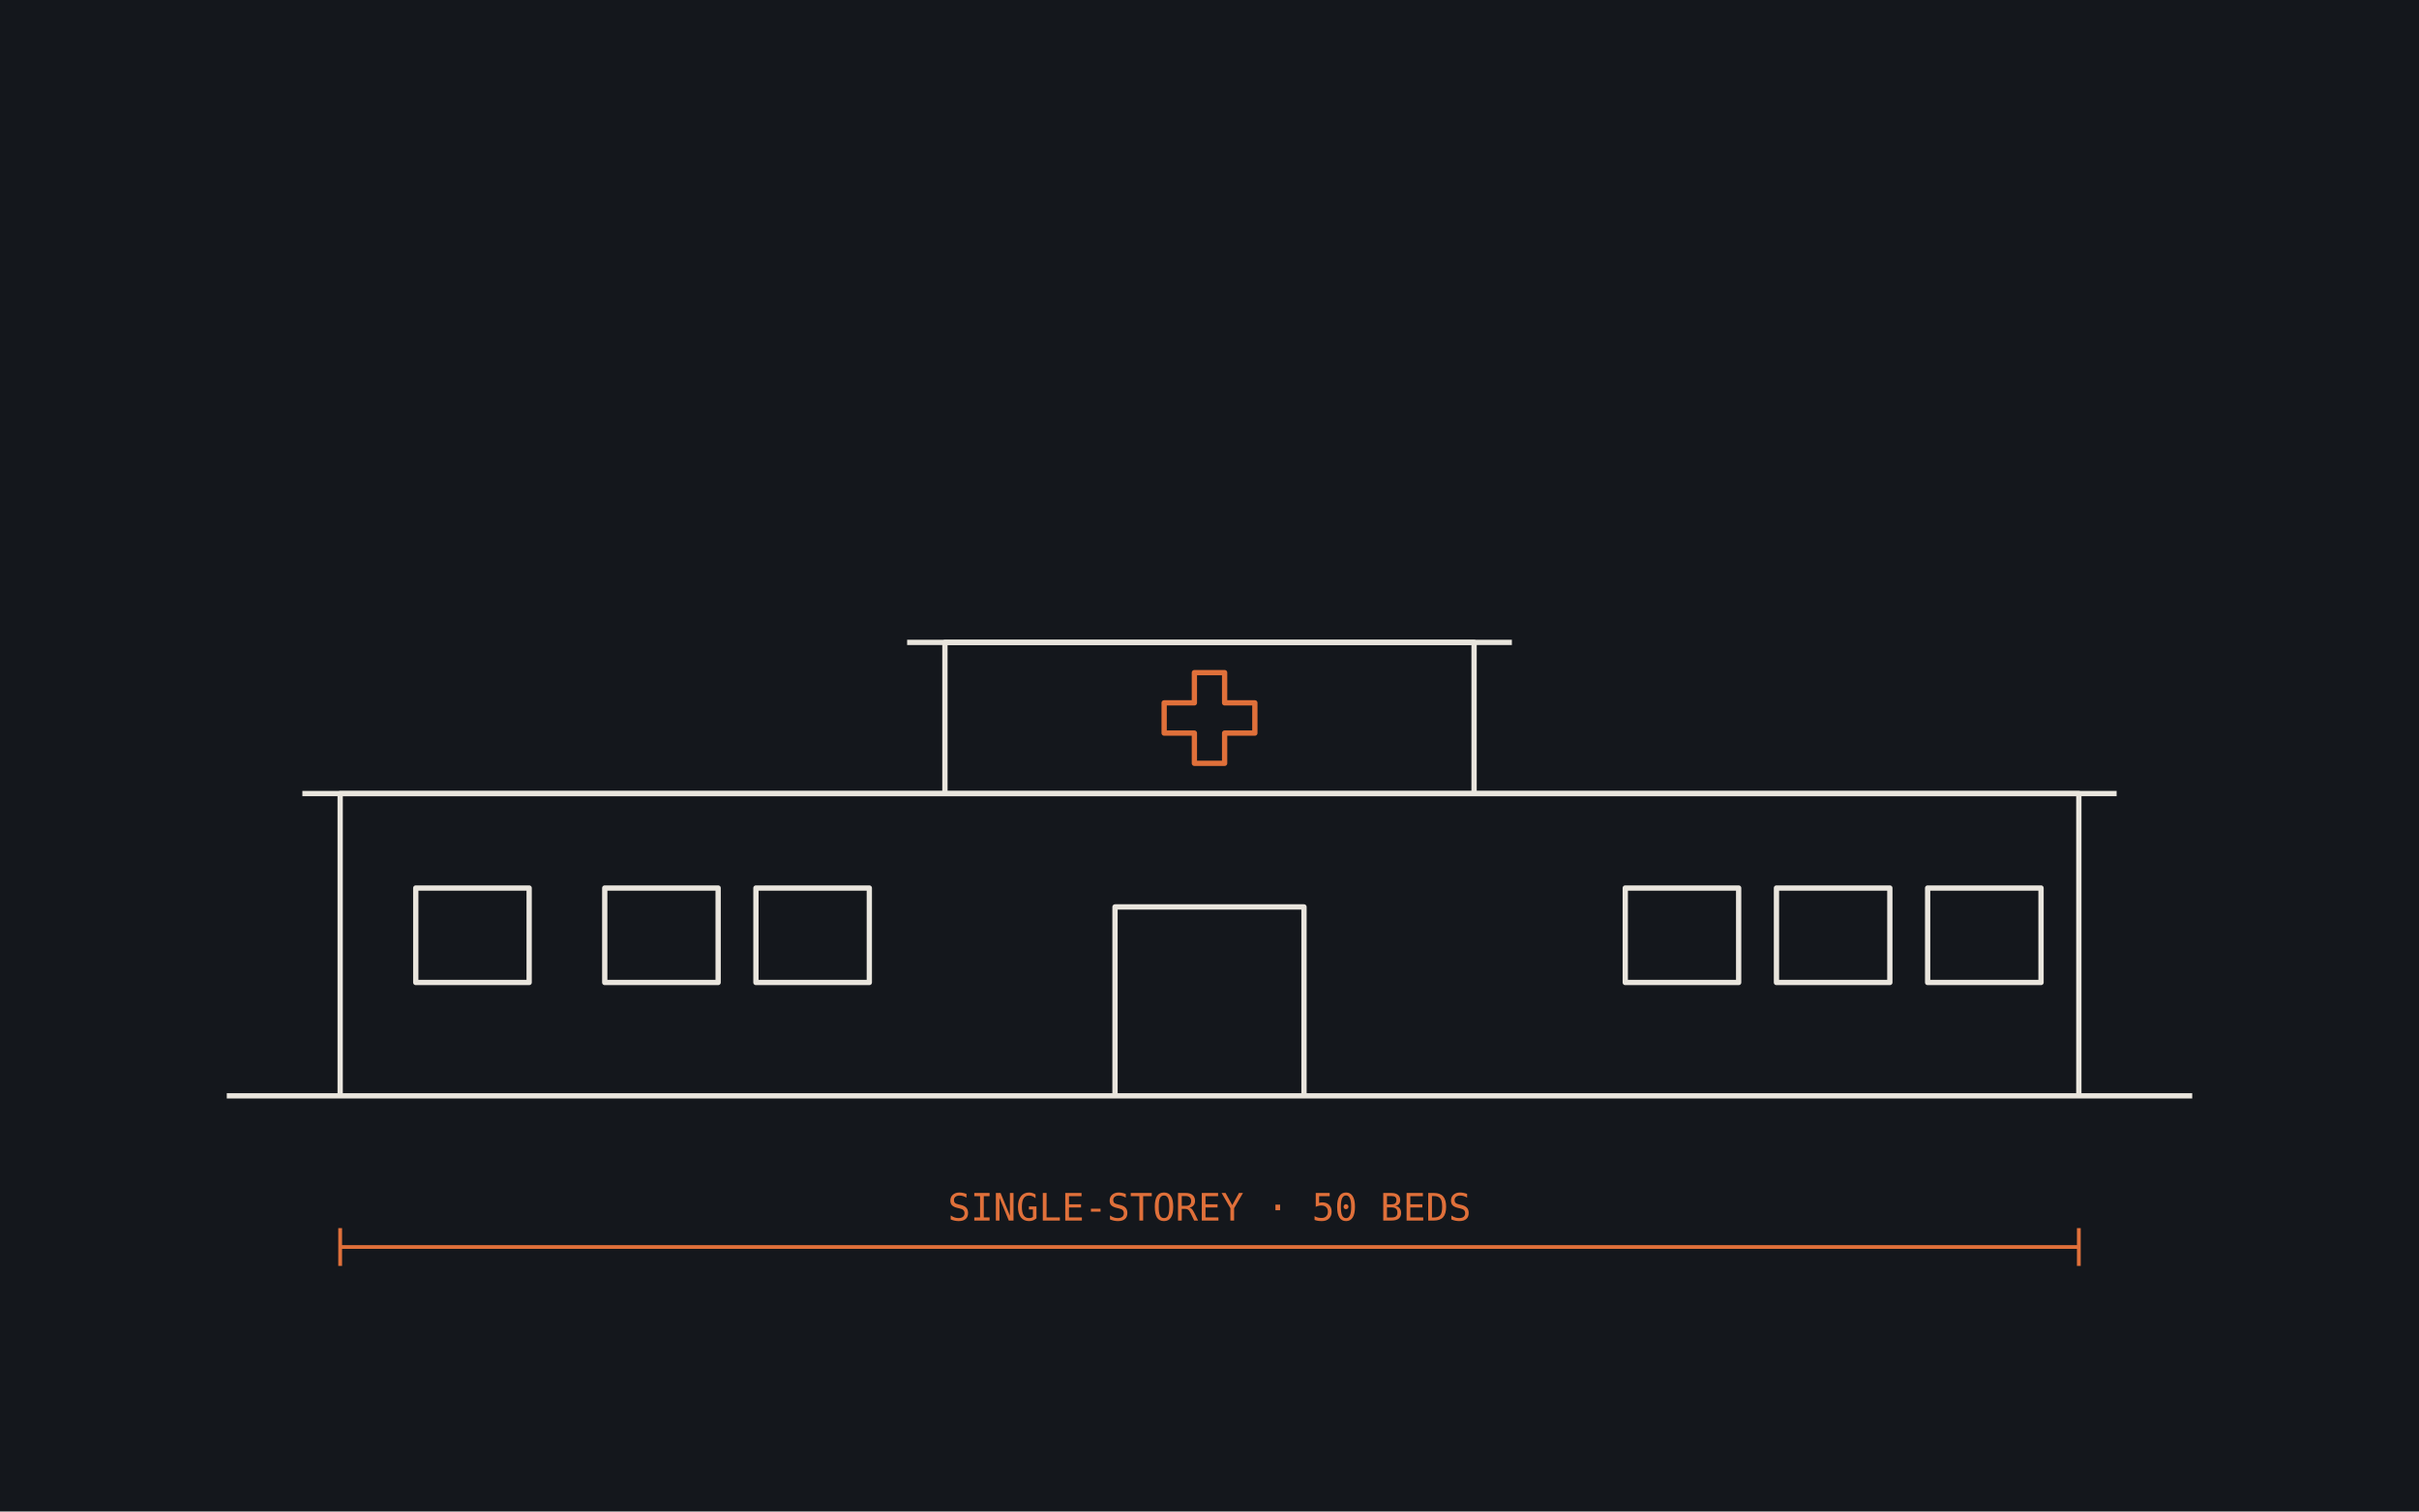
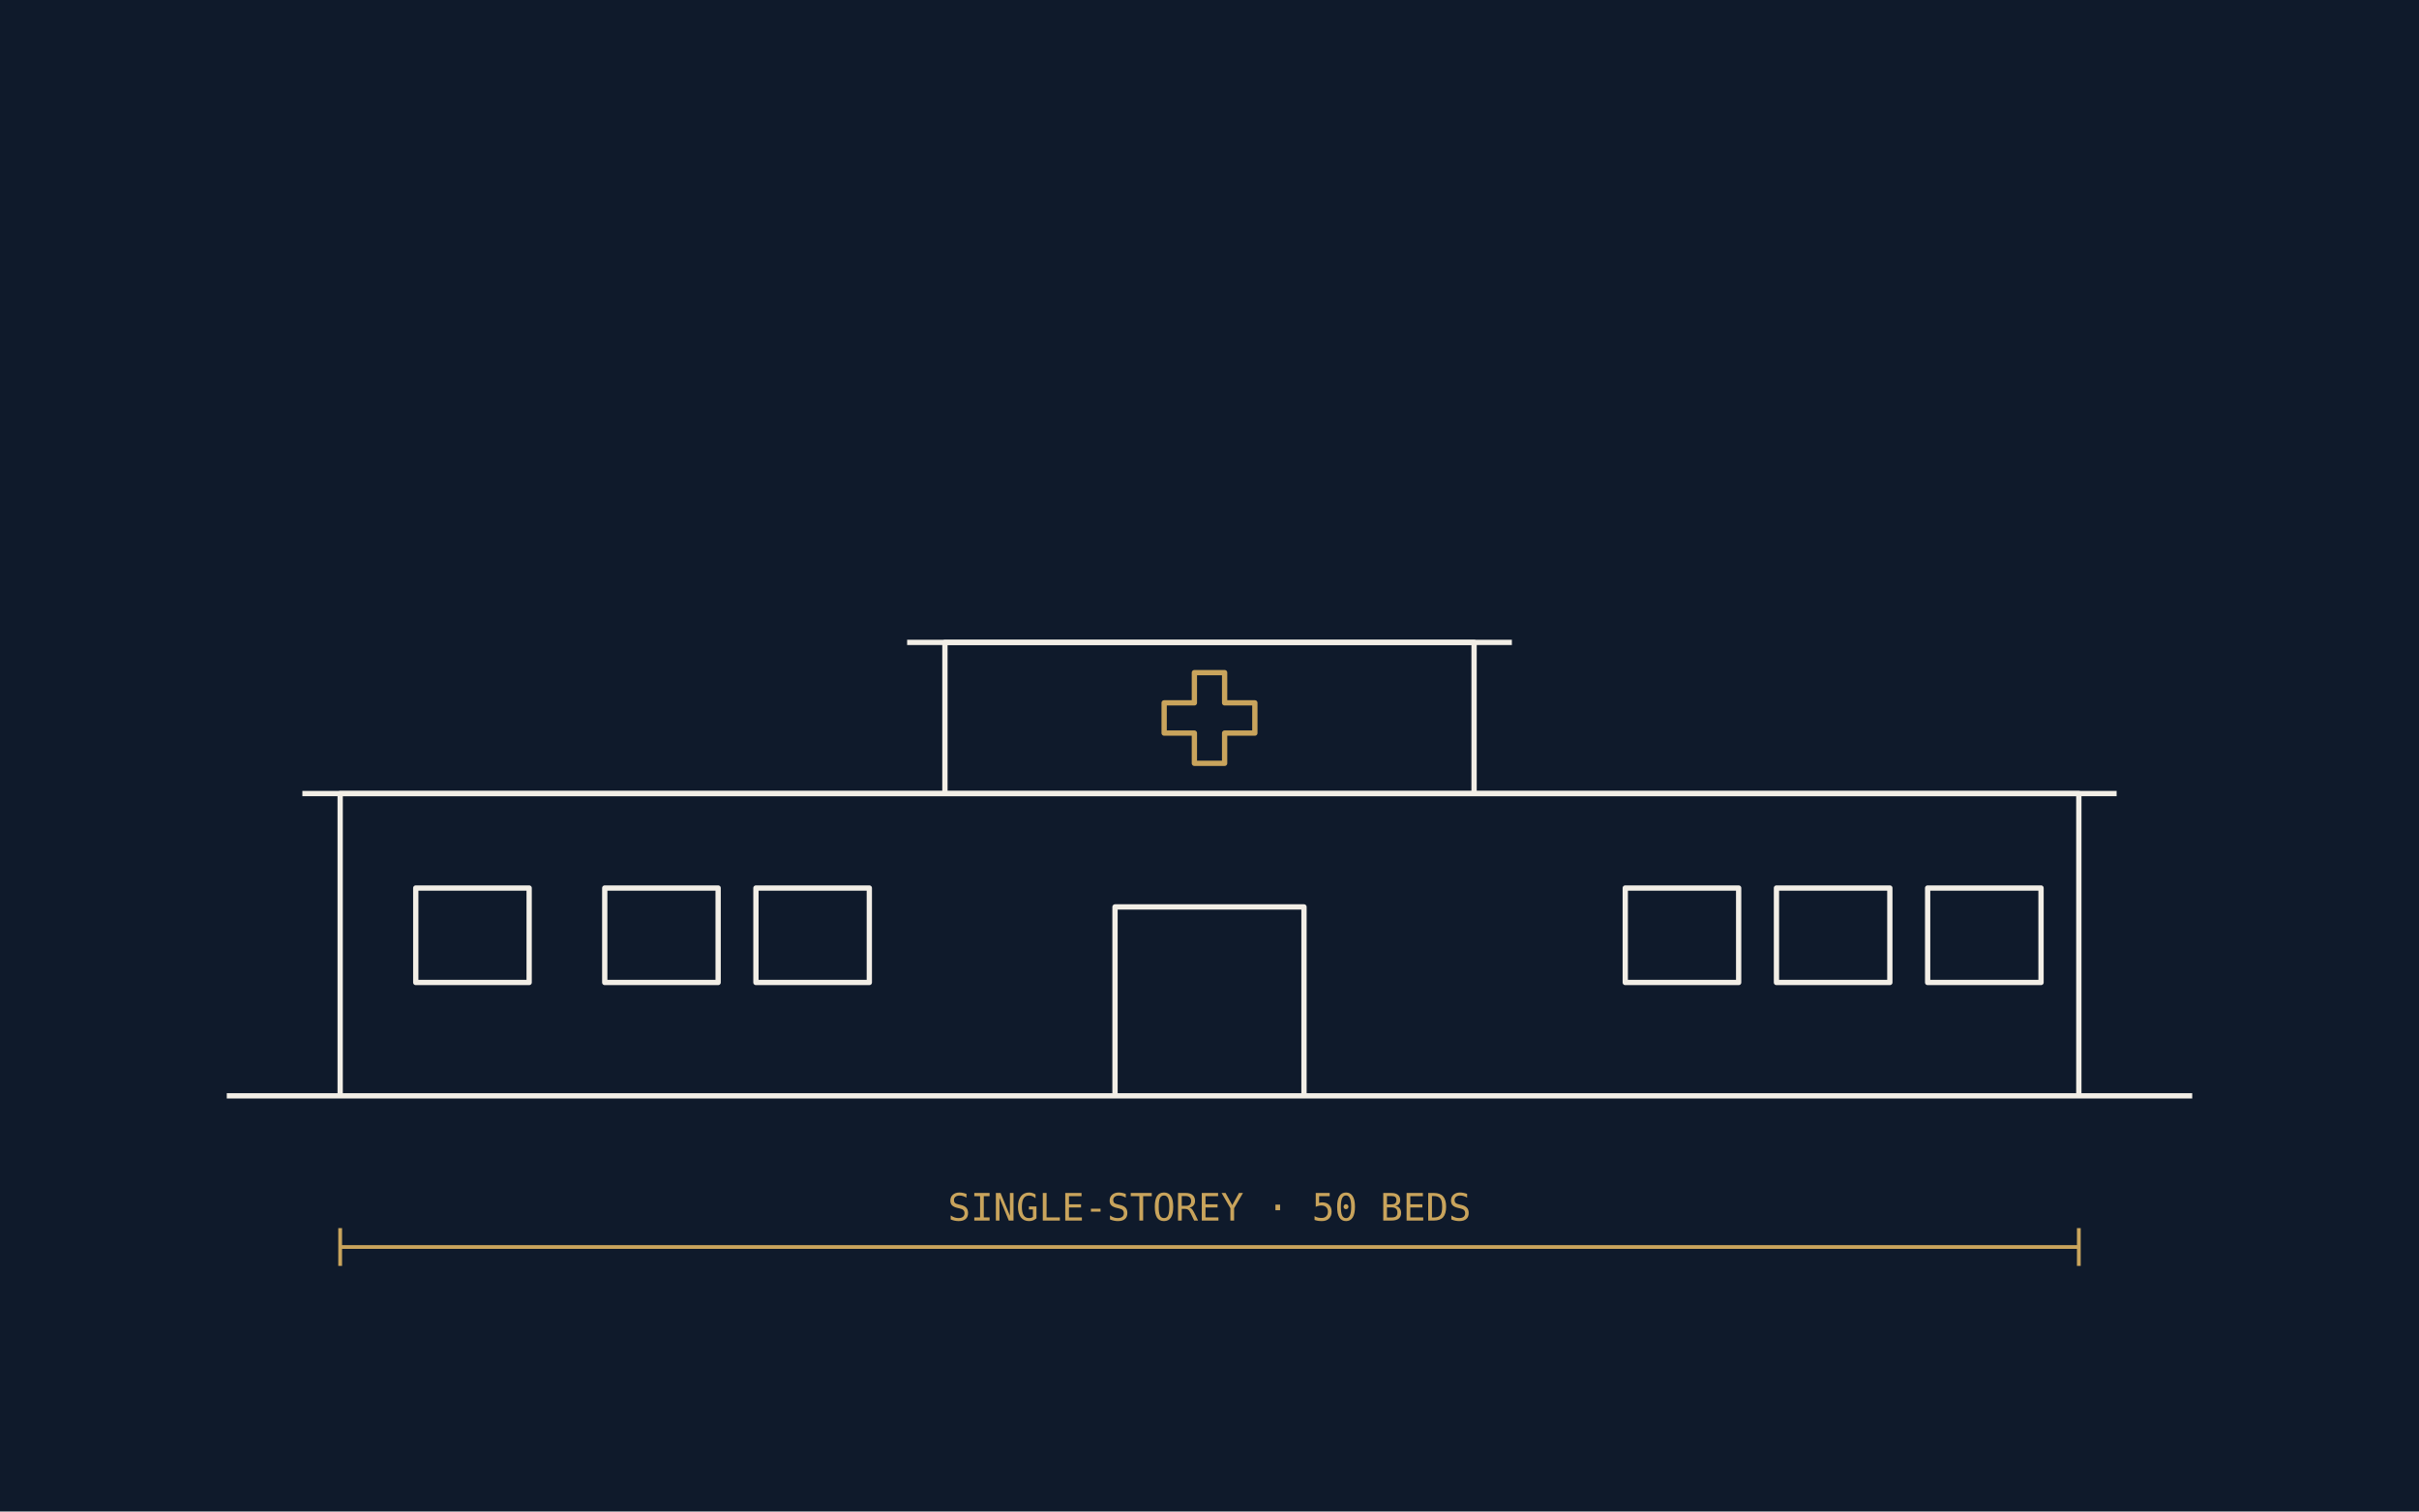
<svg xmlns="http://www.w3.org/2000/svg" viewBox="0 0 640 400" role="img" aria-label="Single-storey hospital elevation (illustration)">
-   <rect width="640" height="400" fill="#14171C" />
-   <g fill="none" stroke="#E9E5DD" stroke-width="1.4" stroke-linejoin="round">
+   <rect width="640" height="400" fill="#0F1A2B" />
+   <g fill="none" stroke="#F2EEE6" stroke-width="1.4" stroke-linejoin="round">
    <path d="M60 290H580" />
    <path d="M90 290V210H550V290" />
    <path d="M80 210H560" />
    <path d="M250 210V170H390V210" />
    <path d="M240 170H400" />
    <path d="M110 235h30v25h-30z" />
    <path d="M160 235h30v25h-30z" />
    <path d="M200 235h30v25h-30z" />
    <path d="M430 235h30v25h-30z" />
    <path d="M470 235h30v25h-30z" />
    <path d="M510 235h30v25h-30z" />
    <path d="M295 290V240H345V290" />
-     <path stroke="#E0703A" d="M316.0 178h8.0v8.0h8.0v8.0h-8.0v8.0h-8.0v-8.0h-8.0v-8.0h8.0z" />
-     <path stroke="#E0703A" stroke-width="1" d="M90 330H550M90 325v10M550 325v10" />
-     <text x="320.0" y="323" font-family="ui-monospace,Consolas,monospace" font-size="10" fill="#E0703A" fill-opacity="1" stroke="none" text-anchor="middle">SINGLE-STOREY · 50 BEDS</text>
+     <path stroke="#C9A45C" d="M316.0 178h8.0v8.0h8.0v8.0h-8.0v8.0h-8.0v-8.0h-8.0v-8.0h8.0z" />
+     <path stroke="#C9A45C" stroke-width="1" d="M90 330H550M90 325v10M550 325v10" />
+     <text x="320.0" y="323" font-family="ui-monospace,Consolas,monospace" font-size="10" fill="#C9A45C" fill-opacity="1" stroke="none" text-anchor="middle">SINGLE-STOREY · 50 BEDS</text>
  </g>
</svg>
